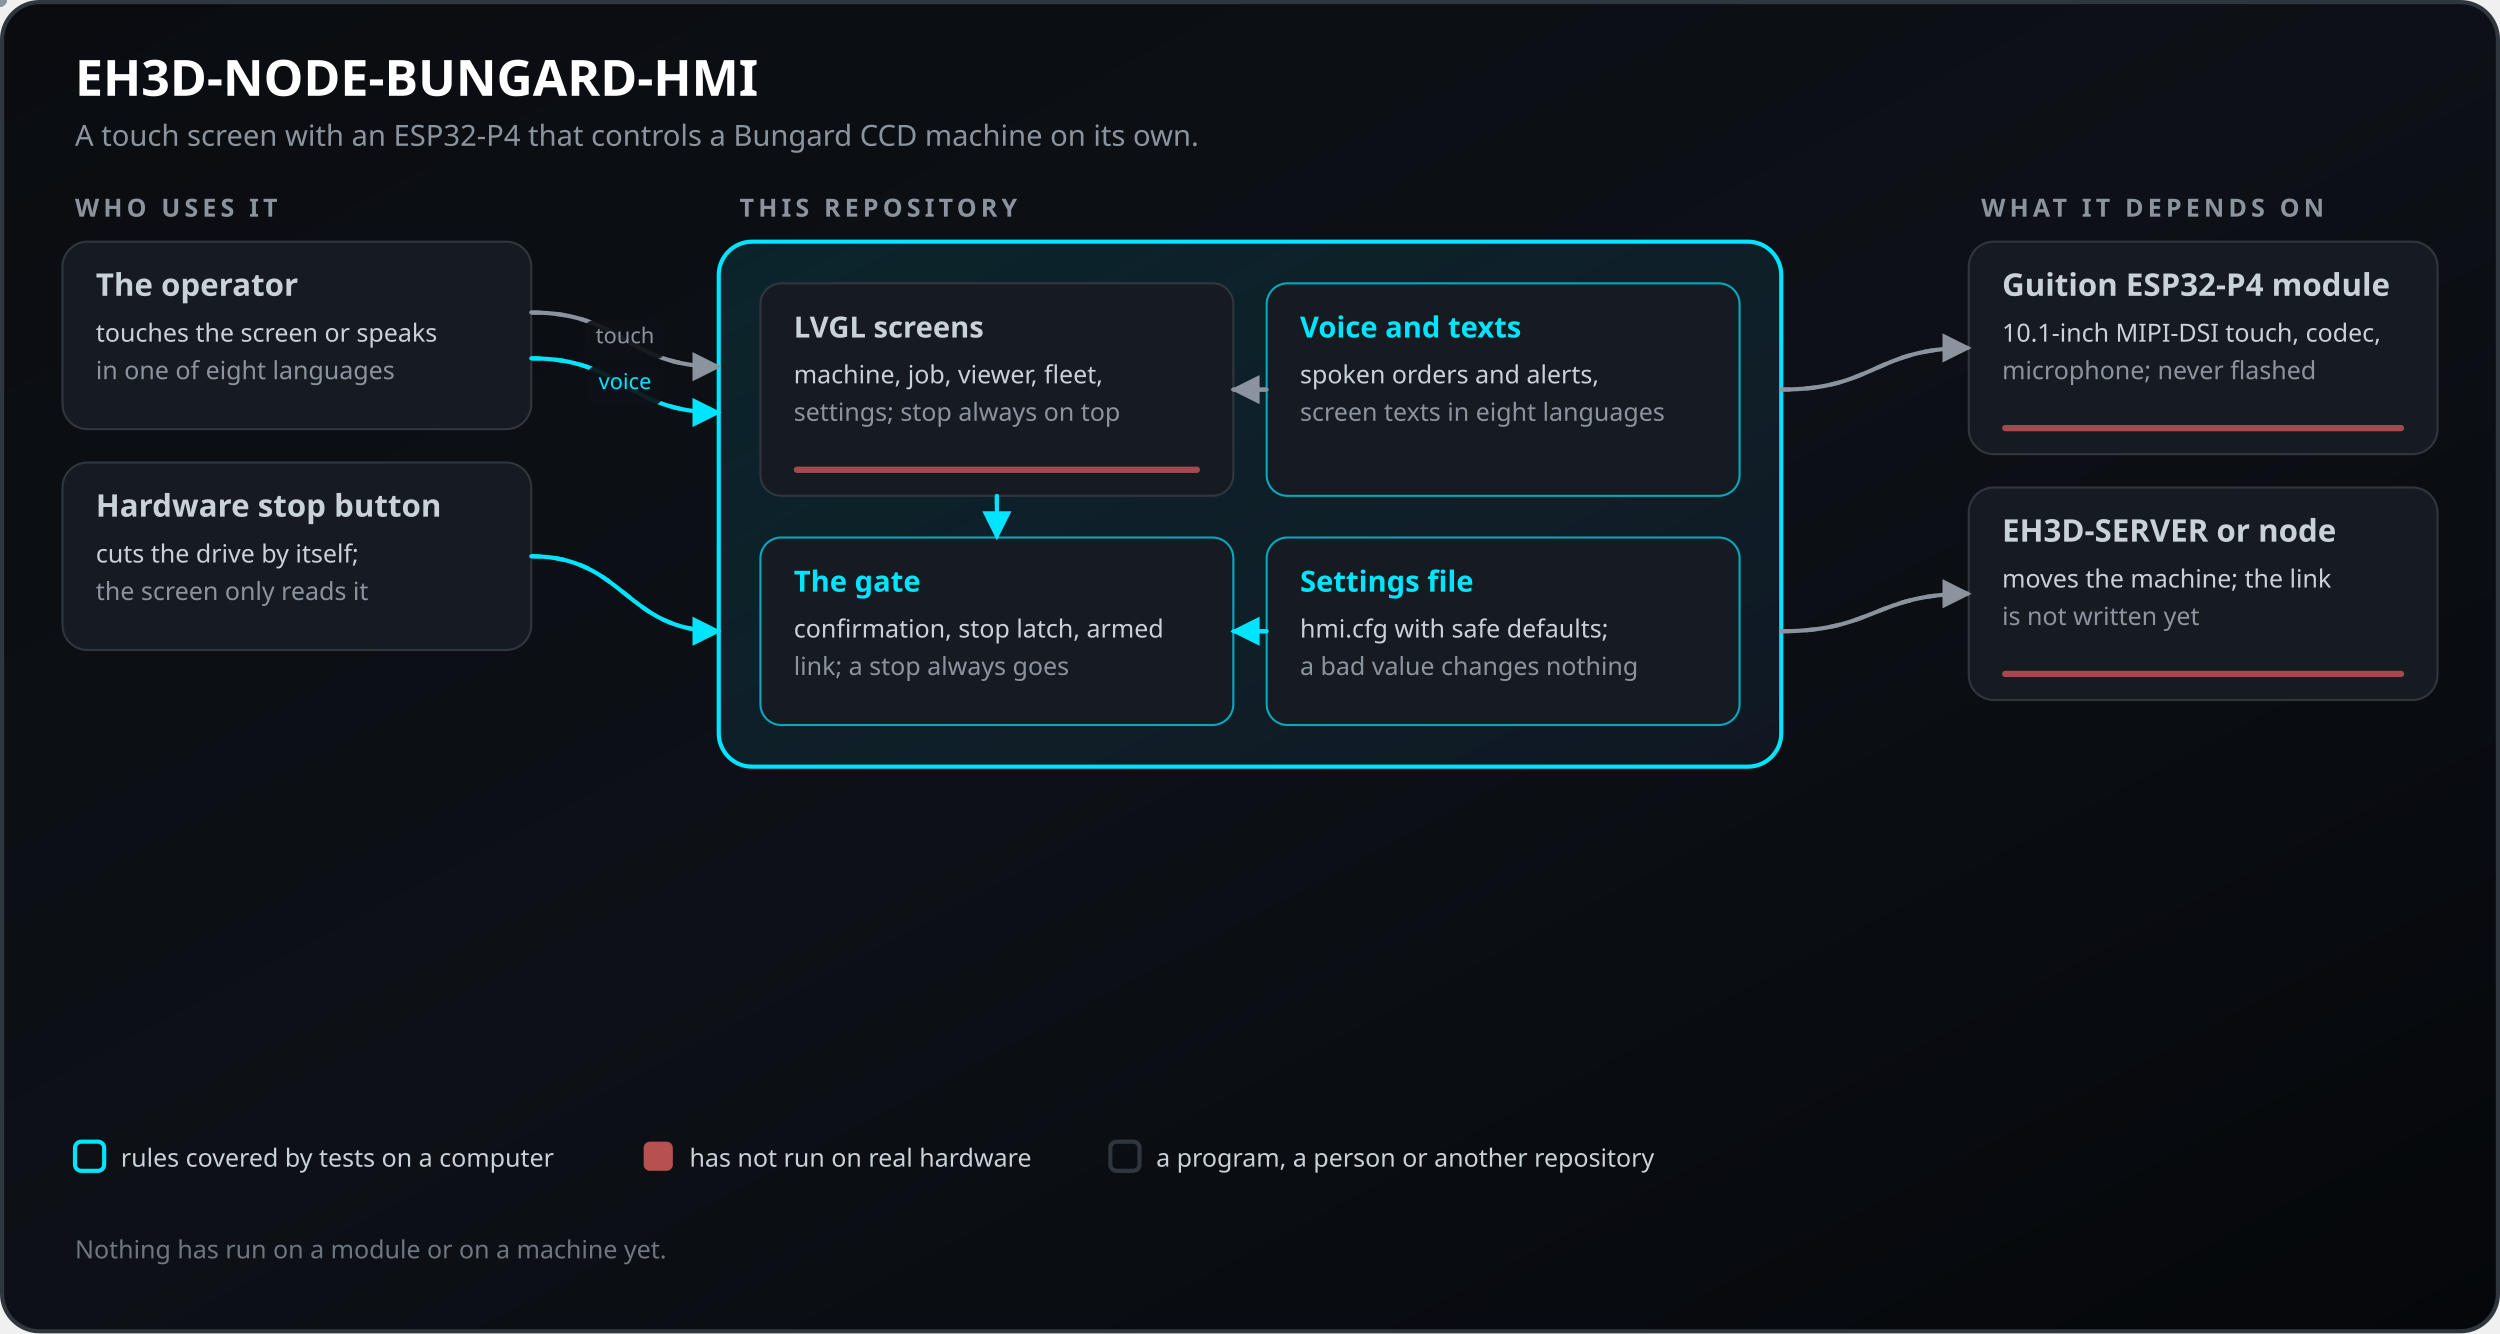
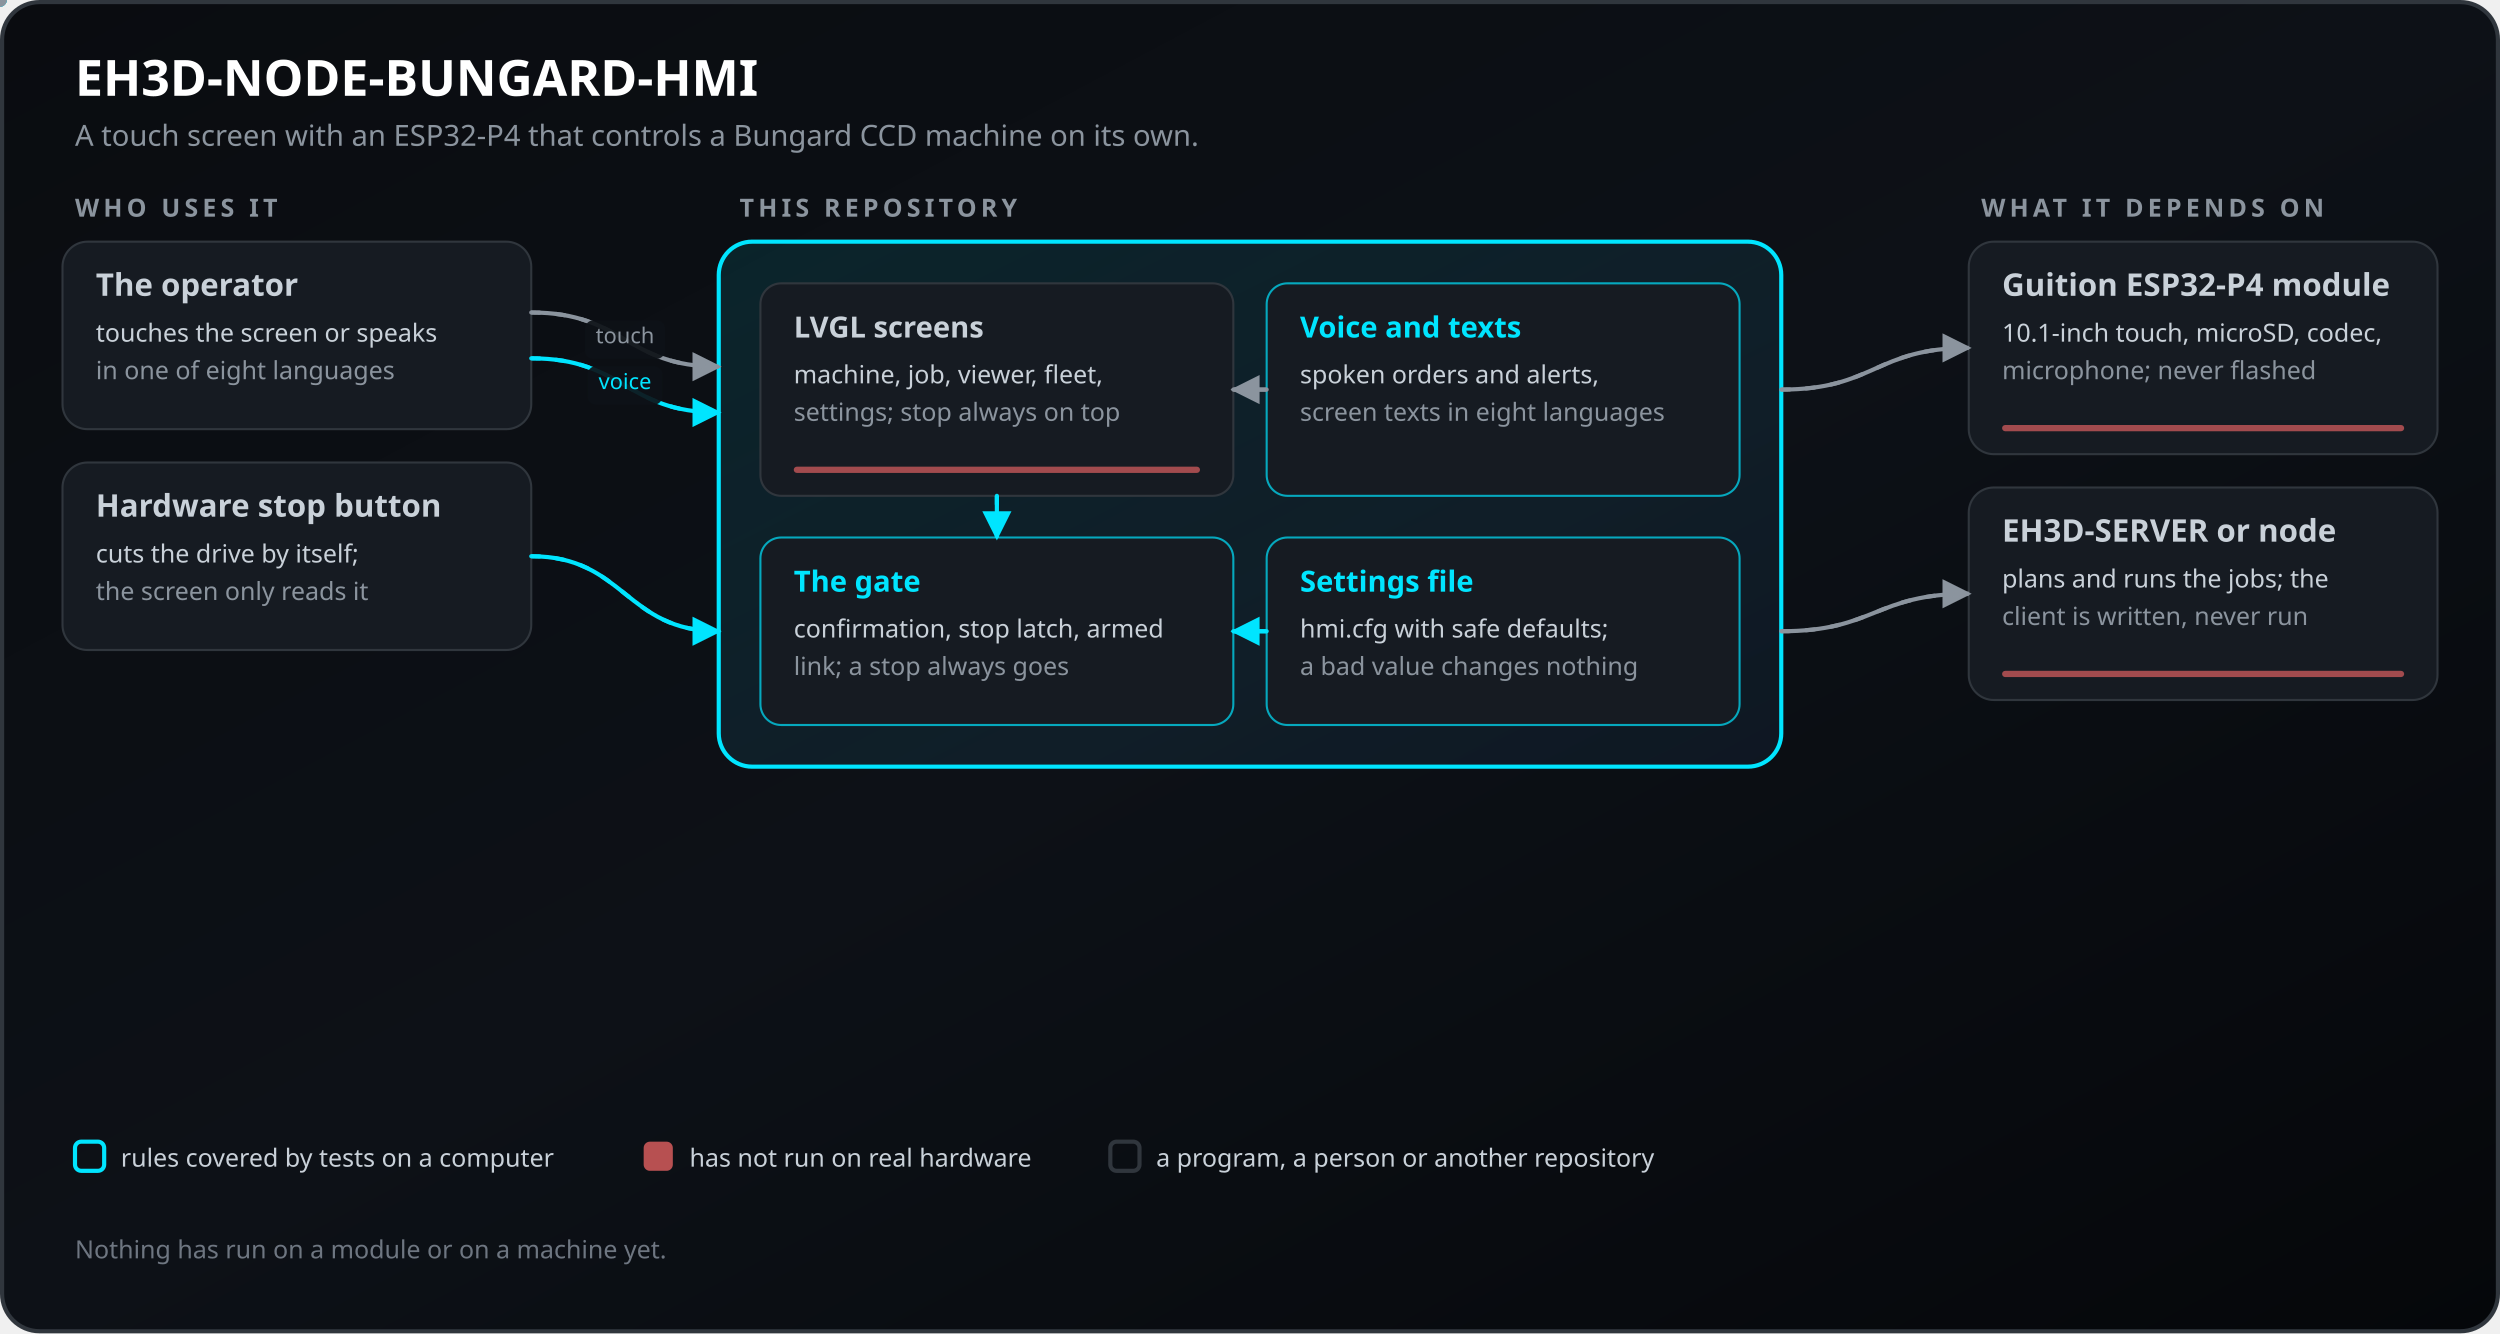
<svg xmlns="http://www.w3.org/2000/svg" viewBox="0 0 1200 640" width="1200" height="640" role="img" aria-labelledby="t d" font-family="'Segoe UI','Noto Sans','Noto Sans CJK SC','Microsoft YaHei','Yu Gothic','Helvetica Neue',Helvetica,Arial,sans-serif">
  <defs>
    <linearGradient id="bg" x1="0" y1="0" x2="1" y2="1">
      <stop offset="0" stop-color="#0A0C10" />
      <stop offset="0.5" stop-color="#0D1117" />
      <stop offset="1" stop-color="#05070A" />
    </linearGradient>
    <linearGradient id="card" x1="0" y1="0" x2="1" y2="1">
      <stop offset="0" stop-color="#121821" />
      <stop offset="1" stop-color="#0B0F15" />
    </linearGradient>
    <linearGradient id="line" x1="0" y1="0" x2="1" y2="0">
      <stop offset="0" stop-color="#00E5FF" />
      <stop offset="1" stop-color="#FF0055" />
    </linearGradient>
    <filter id="glow" x="-50%" y="-50%" width="200%" height="200%">
      <feGaussianBlur stdDeviation="3" result="b" />
      <feMerge>
        <feMergeNode in="b" />
        <feMergeNode in="SourceGraphic" />
      </feMerge>
    </filter>
    <linearGradient id="svc" x1="0" y1="0" x2="1" y2="1">
      <stop offset="0" stop-color="#00E5FF" stop-opacity="0.10" />
      <stop offset="1" stop-color="#4DA3FF" stop-opacity="0.06" />
    </linearGradient>
    <marker id="m00E5FF" viewBox="0 0 10 10" refX="9" refY="5" markerWidth="7" markerHeight="7" orient="auto-start-reverse">
      <path d="M0 0L10 5L0 10z" fill="#00E5FF" />
    </marker>
    <marker id="mC9D1D9" viewBox="0 0 10 10" refX="9" refY="5" markerWidth="7" markerHeight="7" orient="auto-start-reverse">
      <path d="M0 0L10 5L0 10z" fill="#C9D1D9" />
    </marker>
    <marker id="m30363D" viewBox="0 0 10 10" refX="9" refY="5" markerWidth="7" markerHeight="7" orient="auto-start-reverse">
      <path d="M0 0L10 5L0 10z" fill="#8B949E" />
    </marker>
  </defs>
  <rect x="1" y="1" width="1198" height="638" rx="18" fill="url(#bg)" stroke="#30363D" stroke-width="2" />
  <text x="36" y="46" font-family="'Segoe UI','Noto Sans','Noto Sans CJK SC','Microsoft YaHei','Yu Gothic','Helvetica Neue',Helvetica,Arial,sans-serif" font-size="24" font-weight="700" fill="#FFFFFF" text-anchor="start">EH3D-NODE-BUNGARD-HMI</text>
  <text x="36" y="70" font-family="'Segoe UI','Noto Sans','Noto Sans CJK SC','Microsoft YaHei','Yu Gothic','Helvetica Neue',Helvetica,Arial,sans-serif" font-size="14" font-weight="400" fill="#8B949E" text-anchor="start">A touch screen with an ESP32-P4 that controls a Bungard CCD machine on its own.</text>
  <text x="36" y="104" font-family="'Segoe UI','Noto Sans','Noto Sans CJK SC','Microsoft YaHei','Yu Gothic','Helvetica Neue',Helvetica,Arial,sans-serif" font-size="12" font-weight="700" fill="#8B949E" text-anchor="start" letter-spacing="2">WHO USES IT</text>
  <text x="355" y="104" font-family="'Segoe UI','Noto Sans','Noto Sans CJK SC','Microsoft YaHei','Yu Gothic','Helvetica Neue',Helvetica,Arial,sans-serif" font-size="12" font-weight="700" fill="#8B949E" text-anchor="start" letter-spacing="2">THIS REPOSITORY</text>
  <text x="951" y="104" font-family="'Segoe UI','Noto Sans','Noto Sans CJK SC','Microsoft YaHei','Yu Gothic','Helvetica Neue',Helvetica,Arial,sans-serif" font-size="12" font-weight="700" fill="#8B949E" text-anchor="start" letter-spacing="2">WHAT IT DEPENDS ON</text>
  <rect x="345" y="116" width="510" height="252" rx="16" fill="url(#svc)" stroke="#00E5FF" stroke-width="2">
    <animate attributeName="stroke-opacity" values="0.55;1;0.55" dur="4s" repeatCount="indefinite" />
  </rect>
  <rect x="30" y="116" width="225" height="90" rx="12" fill="#161B22" stroke="#30363D" stroke-width="1" />
  <text x="46" y="142" font-family="'Segoe UI','Noto Sans','Noto Sans CJK SC','Microsoft YaHei','Yu Gothic','Helvetica Neue',Helvetica,Arial,sans-serif" font-size="15" font-weight="700" fill="#C9D1D9" text-anchor="start">The operator</text>
  <text x="46" y="164" font-family="'Segoe UI','Noto Sans','Noto Sans CJK SC','Microsoft YaHei','Yu Gothic','Helvetica Neue',Helvetica,Arial,sans-serif" font-size="12" font-weight="400" fill="#C9D1D9" text-anchor="start">touches the screen or speaks</text>
  <text x="46" y="182" font-family="'Segoe UI','Noto Sans','Noto Sans CJK SC','Microsoft YaHei','Yu Gothic','Helvetica Neue',Helvetica,Arial,sans-serif" font-size="12" font-weight="400" fill="#8B949E" text-anchor="start">in one of eight languages</text>
  <rect x="30" y="222" width="225" height="90" rx="12" fill="#161B22" stroke="#30363D" stroke-width="1" />
  <text x="46" y="248" font-family="'Segoe UI','Noto Sans','Noto Sans CJK SC','Microsoft YaHei','Yu Gothic','Helvetica Neue',Helvetica,Arial,sans-serif" font-size="15" font-weight="700" fill="#C9D1D9" text-anchor="start">Hardware stop button</text>
  <text x="46" y="270" font-family="'Segoe UI','Noto Sans','Noto Sans CJK SC','Microsoft YaHei','Yu Gothic','Helvetica Neue',Helvetica,Arial,sans-serif" font-size="12" font-weight="400" fill="#C9D1D9" text-anchor="start">cuts the drive by itself;</text>
  <text x="46" y="288" font-family="'Segoe UI','Noto Sans','Noto Sans CJK SC','Microsoft YaHei','Yu Gothic','Helvetica Neue',Helvetica,Arial,sans-serif" font-size="12" font-weight="400" fill="#8B949E" text-anchor="start">the screen only reads it</text>
  <rect x="365" y="136" width="227" height="102" rx="10" fill="#161B22" stroke="#30363D" stroke-width="1">
    <animate attributeName="stroke-opacity" values="0.45;1;0.45;0.45" keyTimes="0;0.08;0.2;1" dur="6s" begin="0s" repeatCount="indefinite" />
    <animate attributeName="stroke-width" values="1;2.4;1;1" keyTimes="0;0.08;0.2;1" dur="6s" begin="0s" repeatCount="indefinite" />
  </rect>
  <text x="381" y="162" font-family="'Segoe UI','Noto Sans','Noto Sans CJK SC','Microsoft YaHei','Yu Gothic','Helvetica Neue',Helvetica,Arial,sans-serif" font-size="14" font-weight="700" fill="#C9D1D9" text-anchor="start">LVGL screens</text>
  <text x="381" y="184" font-family="'Segoe UI','Noto Sans','Noto Sans CJK SC','Microsoft YaHei','Yu Gothic','Helvetica Neue',Helvetica,Arial,sans-serif" font-size="12" font-weight="400" fill="#C9D1D9" text-anchor="start">machine, job, viewer, fleet,</text>
  <text x="381" y="202" font-family="'Segoe UI','Noto Sans','Noto Sans CJK SC','Microsoft YaHei','Yu Gothic','Helvetica Neue',Helvetica,Arial,sans-serif" font-size="12" font-weight="400" fill="#8B949E" text-anchor="start">settings; stop always on top</text>
  <rect x="381" y="224" width="195" height="3" rx="1.5" fill="#FF6B6B" opacity="0.6">
    <animate attributeName="opacity" values="0.25;0.85;0.25" dur="2.8s" repeatCount="indefinite" />
  </rect>
  <rect x="608" y="136" width="227" height="102" rx="10" fill="#161B22" stroke="#00E5FF" stroke-width="1" stroke-opacity="0.7">
    <animate attributeName="stroke-opacity" values="0.45;1;0.45;0.45" keyTimes="0;0.08;0.2;1" dur="6s" begin="1s" repeatCount="indefinite" />
    <animate attributeName="stroke-width" values="1;2.4;1;1" keyTimes="0;0.08;0.2;1" dur="6s" begin="1s" repeatCount="indefinite" />
  </rect>
  <text x="624" y="162" font-family="'Segoe UI','Noto Sans','Noto Sans CJK SC','Microsoft YaHei','Yu Gothic','Helvetica Neue',Helvetica,Arial,sans-serif" font-size="14" font-weight="700" fill="#00E5FF" text-anchor="start">Voice and texts</text>
  <text x="624" y="184" font-family="'Segoe UI','Noto Sans','Noto Sans CJK SC','Microsoft YaHei','Yu Gothic','Helvetica Neue',Helvetica,Arial,sans-serif" font-size="12" font-weight="400" fill="#C9D1D9" text-anchor="start">spoken orders and alerts,</text>
  <text x="624" y="202" font-family="'Segoe UI','Noto Sans','Noto Sans CJK SC','Microsoft YaHei','Yu Gothic','Helvetica Neue',Helvetica,Arial,sans-serif" font-size="12" font-weight="400" fill="#8B949E" text-anchor="start">screen texts in eight languages</text>
  <rect x="365" y="258" width="227" height="90" rx="10" fill="#161B22" stroke="#00E5FF" stroke-width="1" stroke-opacity="0.7">
    <animate attributeName="stroke-opacity" values="0.45;1;0.45;0.45" keyTimes="0;0.08;0.2;1" dur="6s" begin="2s" repeatCount="indefinite" />
    <animate attributeName="stroke-width" values="1;2.4;1;1" keyTimes="0;0.08;0.2;1" dur="6s" begin="2s" repeatCount="indefinite" />
  </rect>
  <text x="381" y="284" font-family="'Segoe UI','Noto Sans','Noto Sans CJK SC','Microsoft YaHei','Yu Gothic','Helvetica Neue',Helvetica,Arial,sans-serif" font-size="14" font-weight="700" fill="#00E5FF" text-anchor="start">The gate</text>
  <text x="381" y="306" font-family="'Segoe UI','Noto Sans','Noto Sans CJK SC','Microsoft YaHei','Yu Gothic','Helvetica Neue',Helvetica,Arial,sans-serif" font-size="12" font-weight="400" fill="#C9D1D9" text-anchor="start">confirmation, stop latch, armed</text>
  <text x="381" y="324" font-family="'Segoe UI','Noto Sans','Noto Sans CJK SC','Microsoft YaHei','Yu Gothic','Helvetica Neue',Helvetica,Arial,sans-serif" font-size="12" font-weight="400" fill="#8B949E" text-anchor="start">link; a stop always goes</text>
  <rect x="608" y="258" width="227" height="90" rx="10" fill="#161B22" stroke="#00E5FF" stroke-width="1" stroke-opacity="0.7">
    <animate attributeName="stroke-opacity" values="0.45;1;0.45;0.45" keyTimes="0;0.08;0.2;1" dur="6s" begin="3s" repeatCount="indefinite" />
    <animate attributeName="stroke-width" values="1;2.4;1;1" keyTimes="0;0.08;0.2;1" dur="6s" begin="3s" repeatCount="indefinite" />
  </rect>
  <text x="624" y="284" font-family="'Segoe UI','Noto Sans','Noto Sans CJK SC','Microsoft YaHei','Yu Gothic','Helvetica Neue',Helvetica,Arial,sans-serif" font-size="14" font-weight="700" fill="#00E5FF" text-anchor="start">Settings file</text>
  <text x="624" y="306" font-family="'Segoe UI','Noto Sans','Noto Sans CJK SC','Microsoft YaHei','Yu Gothic','Helvetica Neue',Helvetica,Arial,sans-serif" font-size="12" font-weight="400" fill="#C9D1D9" text-anchor="start">hmi.cfg with safe defaults;</text>
  <text x="624" y="324" font-family="'Segoe UI','Noto Sans','Noto Sans CJK SC','Microsoft YaHei','Yu Gothic','Helvetica Neue',Helvetica,Arial,sans-serif" font-size="12" font-weight="400" fill="#8B949E" text-anchor="start">a bad value changes nothing</text>
  <rect x="945" y="116" width="225" height="102" rx="12" fill="#161B22" stroke="#30363D" stroke-width="1" />
  <text x="961" y="142" font-family="'Segoe UI','Noto Sans','Noto Sans CJK SC','Microsoft YaHei','Yu Gothic','Helvetica Neue',Helvetica,Arial,sans-serif" font-size="15" font-weight="700" fill="#C9D1D9" text-anchor="start">Guition ESP32-P4 module</text>
-   <text x="961" y="164" font-family="'Segoe UI','Noto Sans','Noto Sans CJK SC','Microsoft YaHei','Yu Gothic','Helvetica Neue',Helvetica,Arial,sans-serif" font-size="12" font-weight="400" fill="#C9D1D9" text-anchor="start">10.1-inch MIPI-DSI touch, codec,</text>
+   <text x="961" y="164" font-family="'Segoe UI','Noto Sans','Noto Sans CJK SC','Microsoft YaHei','Yu Gothic','Helvetica Neue',Helvetica,Arial,sans-serif" font-size="12" font-weight="400" fill="#C9D1D9" text-anchor="start">10.1-inch touch, microSD, codec,</text>
  <text x="961" y="182" font-family="'Segoe UI','Noto Sans','Noto Sans CJK SC','Microsoft YaHei','Yu Gothic','Helvetica Neue',Helvetica,Arial,sans-serif" font-size="12" font-weight="400" fill="#8B949E" text-anchor="start">microphone; never flashed</text>
  <rect x="961" y="204" width="193" height="3" rx="1.5" fill="#FF6B6B" opacity="0.6">
    <animate attributeName="opacity" values="0.25;0.85;0.25" dur="2.8s" repeatCount="indefinite" />
  </rect>
  <rect x="945" y="234" width="225" height="102" rx="12" fill="#161B22" stroke="#30363D" stroke-width="1" />
  <text x="961" y="260" font-family="'Segoe UI','Noto Sans','Noto Sans CJK SC','Microsoft YaHei','Yu Gothic','Helvetica Neue',Helvetica,Arial,sans-serif" font-size="15" font-weight="700" fill="#C9D1D9" text-anchor="start">EH3D-SERVER or node</text>
-   <text x="961" y="282" font-family="'Segoe UI','Noto Sans','Noto Sans CJK SC','Microsoft YaHei','Yu Gothic','Helvetica Neue',Helvetica,Arial,sans-serif" font-size="12" font-weight="400" fill="#C9D1D9" text-anchor="start">moves the machine; the link</text>
-   <text x="961" y="300" font-family="'Segoe UI','Noto Sans','Noto Sans CJK SC','Microsoft YaHei','Yu Gothic','Helvetica Neue',Helvetica,Arial,sans-serif" font-size="12" font-weight="400" fill="#8B949E" text-anchor="start">is not written yet</text>
+   <text x="961" y="282" font-family="'Segoe UI','Noto Sans','Noto Sans CJK SC','Microsoft YaHei','Yu Gothic','Helvetica Neue',Helvetica,Arial,sans-serif" font-size="12" font-weight="400" fill="#C9D1D9" text-anchor="start">plans and runs the jobs; the</text>
+   <text x="961" y="300" font-family="'Segoe UI','Noto Sans','Noto Sans CJK SC','Microsoft YaHei','Yu Gothic','Helvetica Neue',Helvetica,Arial,sans-serif" font-size="12" font-weight="400" fill="#8B949E" text-anchor="start">client is written, never run</text>
  <rect x="961" y="322" width="193" height="3" rx="1.5" fill="#FF6B6B" opacity="0.6">
    <animate attributeName="opacity" values="0.25;0.85;0.25" dur="2.8s" repeatCount="indefinite" />
  </rect>
  <path id="p0" d="M255 150 C300 150 300 176 345 176" stroke="#8B949E" stroke-width="2" fill="none" marker-end="url(#m30363D)" />
  <path d="M255 150 C300 150 300 176 345 176" stroke="#8B949E" stroke-width="2" fill="none" stroke-linecap="round" stroke-dasharray="4 8" opacity="0.95">
    <animate attributeName="stroke-dashoffset" from="0" to="-24" dur="1.2s" repeatCount="indefinite" />
  </path>
  <circle r="3.2" fill="#8B949E">
    <animateMotion dur="1.8s" begin="0.00s" repeatCount="indefinite">
      <mpath href="#p0" />
    </animateMotion>
    <animate attributeName="opacity" values="0;1;1;0" keyTimes="0;0.15;0.85;1" dur="1.8s" begin="0.00s" repeatCount="indefinite" />
  </circle>
  <path id="p1" d="M255 172 C300 172 300 198 345 198" stroke="#00E5FF" stroke-width="2" fill="none" marker-end="url(#m00E5FF)" />
  <path d="M255 172 C300 172 300 198 345 198" stroke="#00E5FF" stroke-width="2" fill="none" stroke-linecap="round" stroke-dasharray="4 8" opacity="0.95">
    <animate attributeName="stroke-dashoffset" from="0" to="-24" dur="1.2s" repeatCount="indefinite" />
  </path>
  <circle r="3.2" fill="#00E5FF">
    <animateMotion dur="1.8s" begin="0.35s" repeatCount="indefinite">
      <mpath href="#p1" />
    </animateMotion>
    <animate attributeName="opacity" values="0;1;1;0" keyTimes="0;0.15;0.85;1" dur="1.8s" begin="0.35s" repeatCount="indefinite" />
  </circle>
  <path id="p2" d="M255 267 C300 267 300 303 345 303" stroke="#00E5FF" stroke-width="2" fill="none" marker-end="url(#m00E5FF)" />
  <path d="M255 267 C300 267 300 303 345 303" stroke="#00E5FF" stroke-width="2" fill="none" stroke-linecap="round" stroke-dasharray="4 8" opacity="0.95">
    <animate attributeName="stroke-dashoffset" from="0" to="-24" dur="1.2s" repeatCount="indefinite" />
  </path>
  <circle r="3.2" fill="#00E5FF">
    <animateMotion dur="1.8s" begin="0.70s" repeatCount="indefinite">
      <mpath href="#p2" />
    </animateMotion>
    <animate attributeName="opacity" values="0;1;1;0" keyTimes="0;0.15;0.85;1" dur="1.8s" begin="0.70s" repeatCount="indefinite" />
  </circle>
  <path id="p3" d="M478.5 238 V258" stroke="#00E5FF" stroke-width="2" fill="none" marker-end="url(#m00E5FF)" />
  <path d="M478.5 238 V258" stroke="#00E5FF" stroke-width="2" fill="none" stroke-linecap="round" stroke-dasharray="4 8" opacity="0.95">
    <animate attributeName="stroke-dashoffset" from="0" to="-24" dur="1.2s" repeatCount="indefinite" />
  </path>
  <circle r="3.2" fill="#00E5FF">
    <animateMotion dur="1.8s" begin="1.05s" repeatCount="indefinite">
      <mpath href="#p3" />
    </animateMotion>
    <animate attributeName="opacity" values="0;1;1;0" keyTimes="0;0.15;0.85;1" dur="1.8s" begin="1.05s" repeatCount="indefinite" />
  </circle>
  <path id="p4" d="M608 187 H592" stroke="#8B949E" stroke-width="2" fill="none" marker-end="url(#m30363D)" />
  <path d="M608 187 H592" stroke="#8B949E" stroke-width="2" fill="none" stroke-linecap="round" stroke-dasharray="4 8" opacity="0.95">
    <animate attributeName="stroke-dashoffset" from="0" to="-24" dur="1.2s" repeatCount="indefinite" />
  </path>
  <circle r="3.2" fill="#8B949E">
    <animateMotion dur="1.8s" begin="1.40s" repeatCount="indefinite">
      <mpath href="#p4" />
    </animateMotion>
    <animate attributeName="opacity" values="0;1;1;0" keyTimes="0;0.15;0.85;1" dur="1.8s" begin="1.40s" repeatCount="indefinite" />
  </circle>
  <path id="p5" d="M608 303 H592" stroke="#00E5FF" stroke-width="2" fill="none" marker-end="url(#m00E5FF)" />
  <path d="M608 303 H592" stroke="#00E5FF" stroke-width="2" fill="none" stroke-linecap="round" stroke-dasharray="4 8" opacity="0.95">
    <animate attributeName="stroke-dashoffset" from="0" to="-24" dur="1.2s" repeatCount="indefinite" />
  </path>
  <circle r="3.2" fill="#00E5FF">
    <animateMotion dur="1.8s" begin="1.75s" repeatCount="indefinite">
      <mpath href="#p5" />
    </animateMotion>
    <animate attributeName="opacity" values="0;1;1;0" keyTimes="0;0.15;0.85;1" dur="1.8s" begin="1.75s" repeatCount="indefinite" />
  </circle>
  <path id="p6" d="M855 187 C900 187 900 167 945 167" stroke="#8B949E" stroke-width="2" fill="none" marker-end="url(#m30363D)" />
  <path d="M855 187 C900 187 900 167 945 167" stroke="#8B949E" stroke-width="2" fill="none" stroke-linecap="round" stroke-dasharray="4 8" opacity="0.95">
    <animate attributeName="stroke-dashoffset" from="0" to="-24" dur="1.2s" repeatCount="indefinite" />
  </path>
  <circle r="3.2" fill="#8B949E">
    <animateMotion dur="1.8s" begin="2.10s" repeatCount="indefinite">
      <mpath href="#p6" />
    </animateMotion>
    <animate attributeName="opacity" values="0;1;1;0" keyTimes="0;0.15;0.85;1" dur="1.8s" begin="2.10s" repeatCount="indefinite" />
  </circle>
  <path id="p7" d="M855 303 C900 303 900 285 945 285" stroke="#8B949E" stroke-width="2" fill="none" marker-end="url(#m30363D)" />
  <path d="M855 303 C900 303 900 285 945 285" stroke="#8B949E" stroke-width="2" fill="none" stroke-linecap="round" stroke-dasharray="4 8" opacity="0.95">
    <animate attributeName="stroke-dashoffset" from="0" to="-24" dur="1.2s" repeatCount="indefinite" />
  </path>
  <circle r="3.2" fill="#8B949E">
    <animateMotion dur="1.8s" begin="2.45s" repeatCount="indefinite">
      <mpath href="#p7" />
    </animateMotion>
    <animate attributeName="opacity" values="0;1;1;0" keyTimes="0;0.15;0.85;1" dur="1.8s" begin="2.45s" repeatCount="indefinite" />
  </circle>
  <rect x="280.825" y="153.75" width="38.35" height="18.5" rx="4" fill="#0D1117" opacity="0.92" />
  <text x="300" y="164.75" font-family="'Segoe UI','Noto Sans','Noto Sans CJK SC','Microsoft YaHei','Yu Gothic','Helvetica Neue',Helvetica,Arial,sans-serif" font-size="10.5" font-weight="400" fill="#8B949E" text-anchor="middle">touch</text>
  <rect x="282.085" y="175.75" width="35.83" height="18.5" rx="4" fill="#0D1117" opacity="0.92" />
  <text x="300" y="186.75" font-family="'Segoe UI','Noto Sans','Noto Sans CJK SC','Microsoft YaHei','Yu Gothic','Helvetica Neue',Helvetica,Arial,sans-serif" font-size="10.5" font-weight="400" fill="#00E5FF" text-anchor="middle">voice</text>
  <rect x="36" y="548" width="14" height="14" rx="3" fill="none" stroke="#00E5FF" stroke-width="2" />
  <text x="58" y="560" font-family="'Segoe UI','Noto Sans','Noto Sans CJK SC','Microsoft YaHei','Yu Gothic','Helvetica Neue',Helvetica,Arial,sans-serif" font-size="12" font-weight="400" fill="#C9D1D9" text-anchor="start">rules covered by tests on a computer</text>
  <rect x="308.96" y="548" width="14" height="14" rx="3" fill="#FF6B6B" opacity="0.7" />
  <text x="330.96" y="560" font-family="'Segoe UI','Noto Sans','Noto Sans CJK SC','Microsoft YaHei','Yu Gothic','Helvetica Neue',Helvetica,Arial,sans-serif" font-size="12" font-weight="400" fill="#C9D1D9" text-anchor="start">has not run on real hardware</text>
  <rect x="532.96" y="548" width="14" height="14" rx="3" fill="none" stroke="#30363D" stroke-width="2" />
  <text x="554.96" y="560" font-family="'Segoe UI','Noto Sans','Noto Sans CJK SC','Microsoft YaHei','Yu Gothic','Helvetica Neue',Helvetica,Arial,sans-serif" font-size="12" font-weight="400" fill="#C9D1D9" text-anchor="start">a program, a person or another repository</text>
  <text x="36" y="604" font-family="'Segoe UI','Noto Sans','Noto Sans CJK SC','Microsoft YaHei','Yu Gothic','Helvetica Neue',Helvetica,Arial,sans-serif" font-size="12" font-weight="400" fill="#6E7681" text-anchor="start">Nothing has run on a module or on a machine yet.</text>
</svg>
